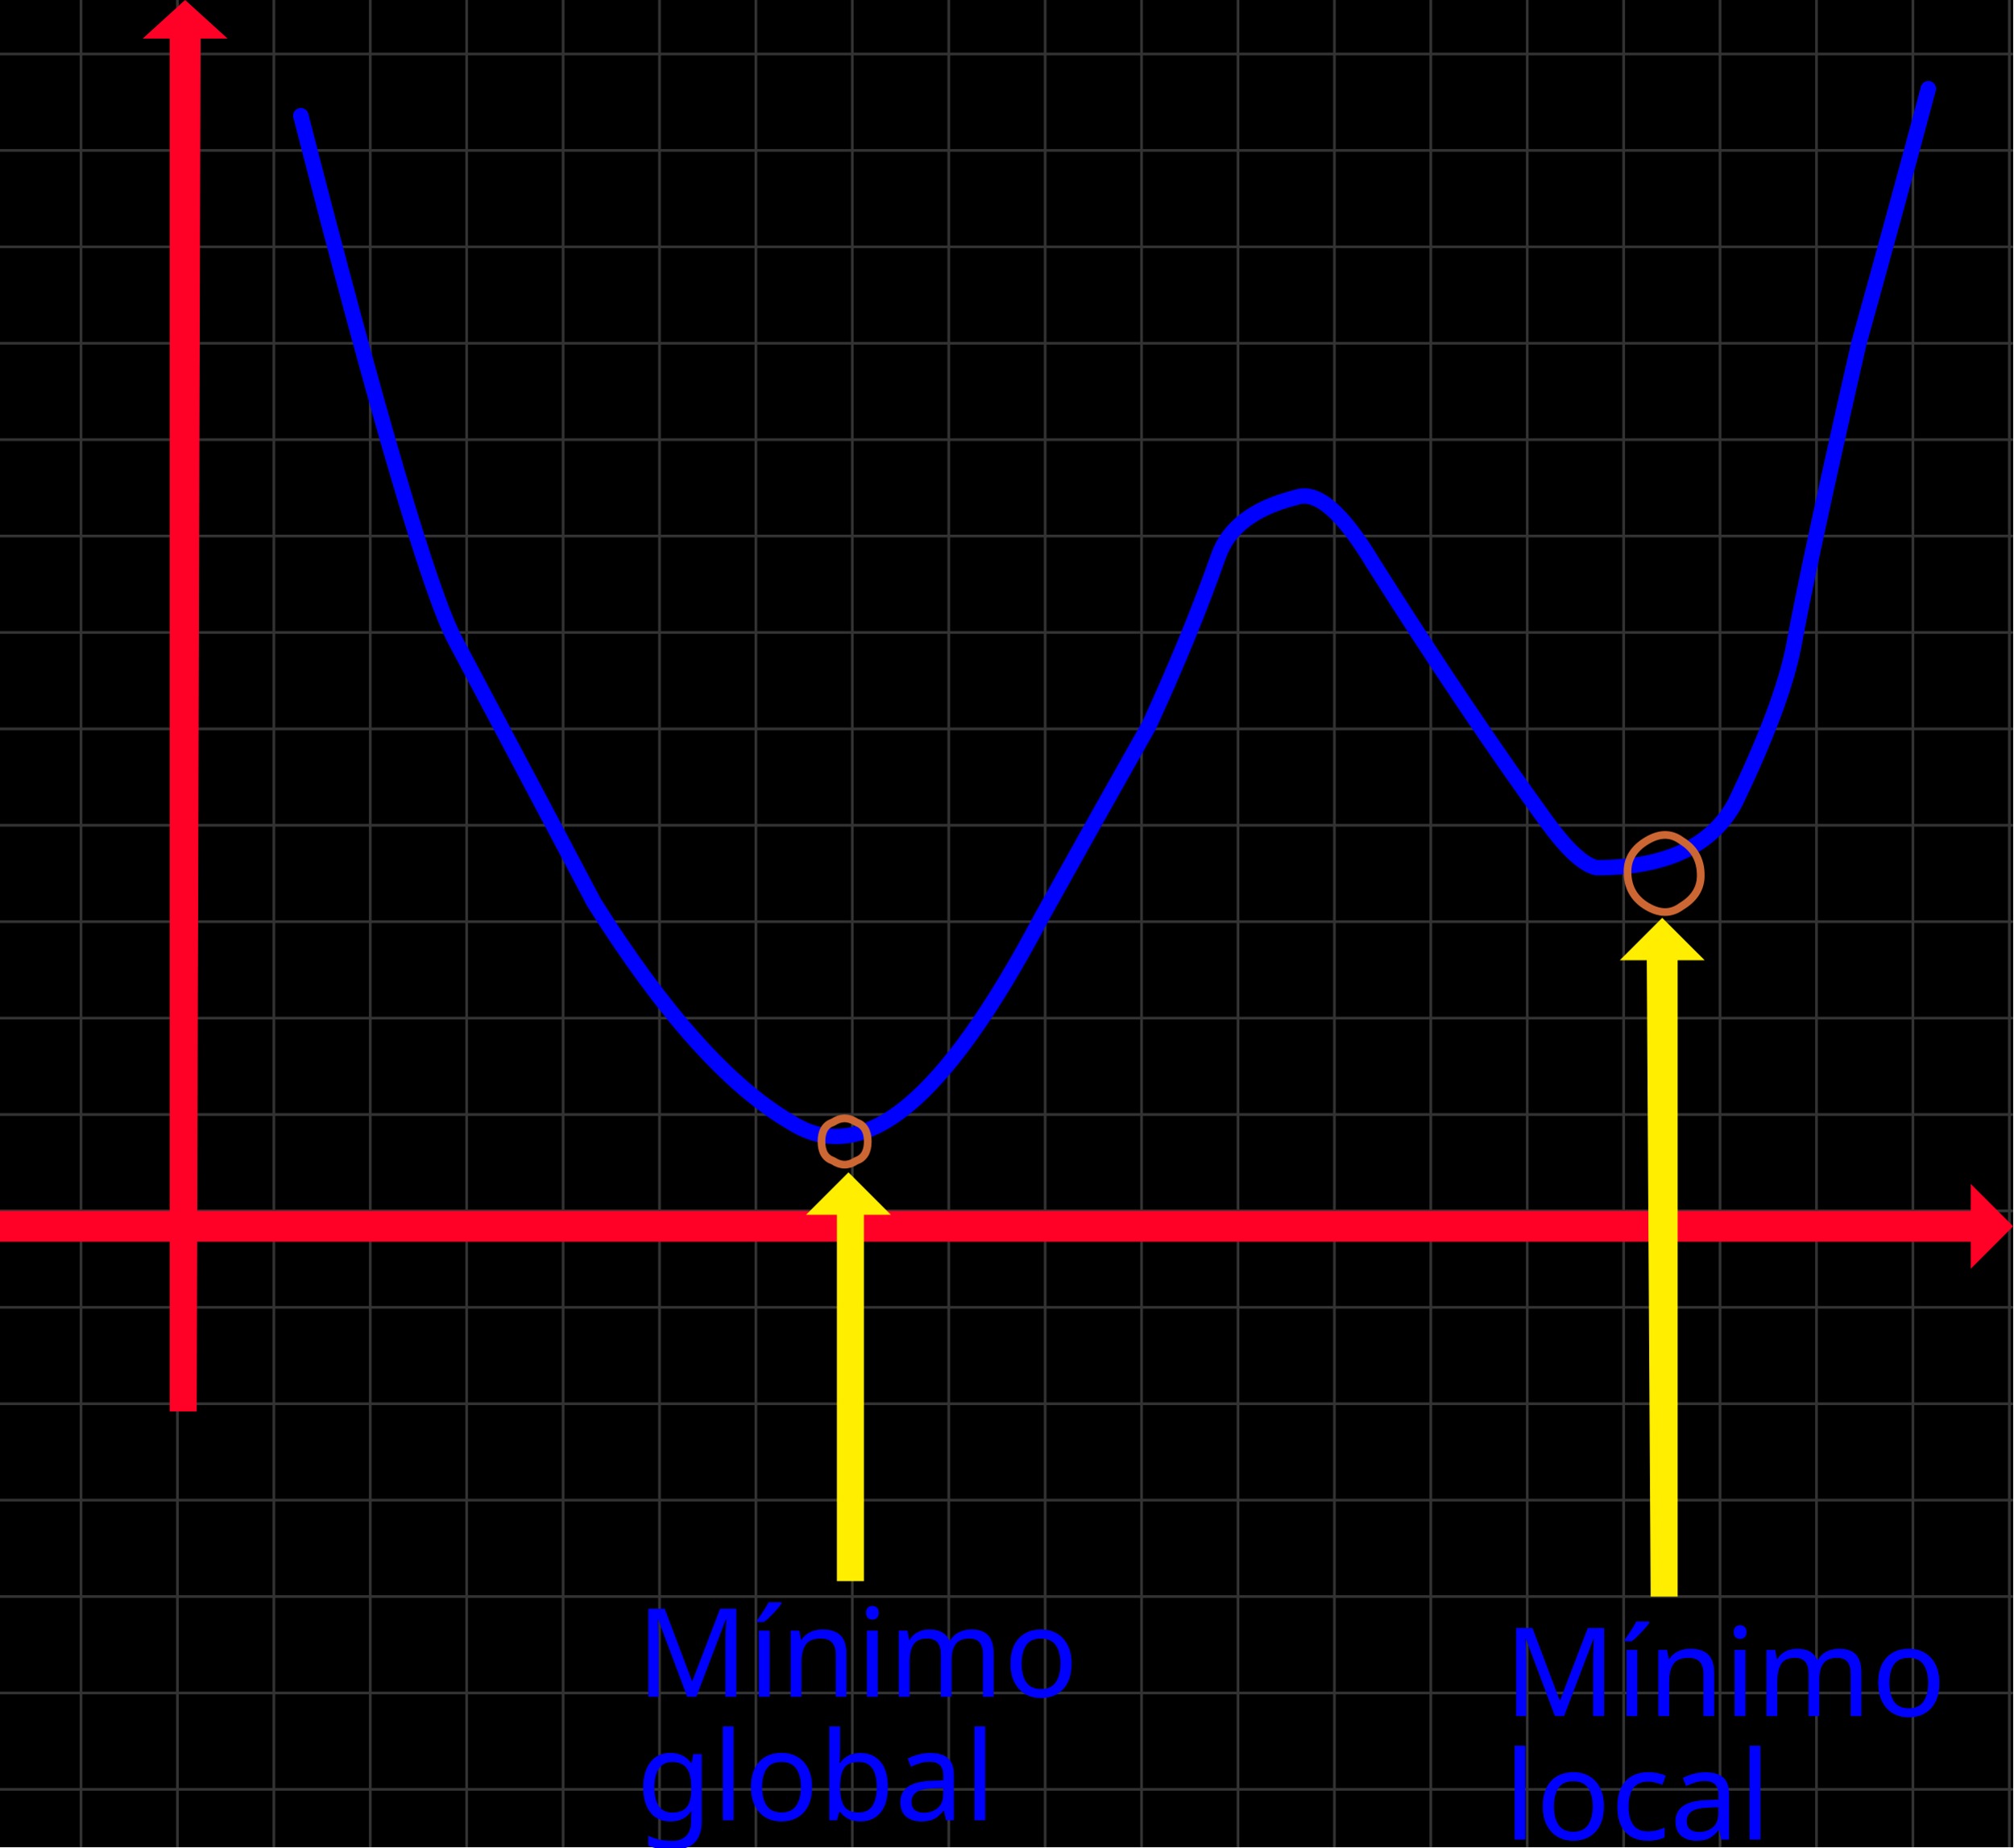
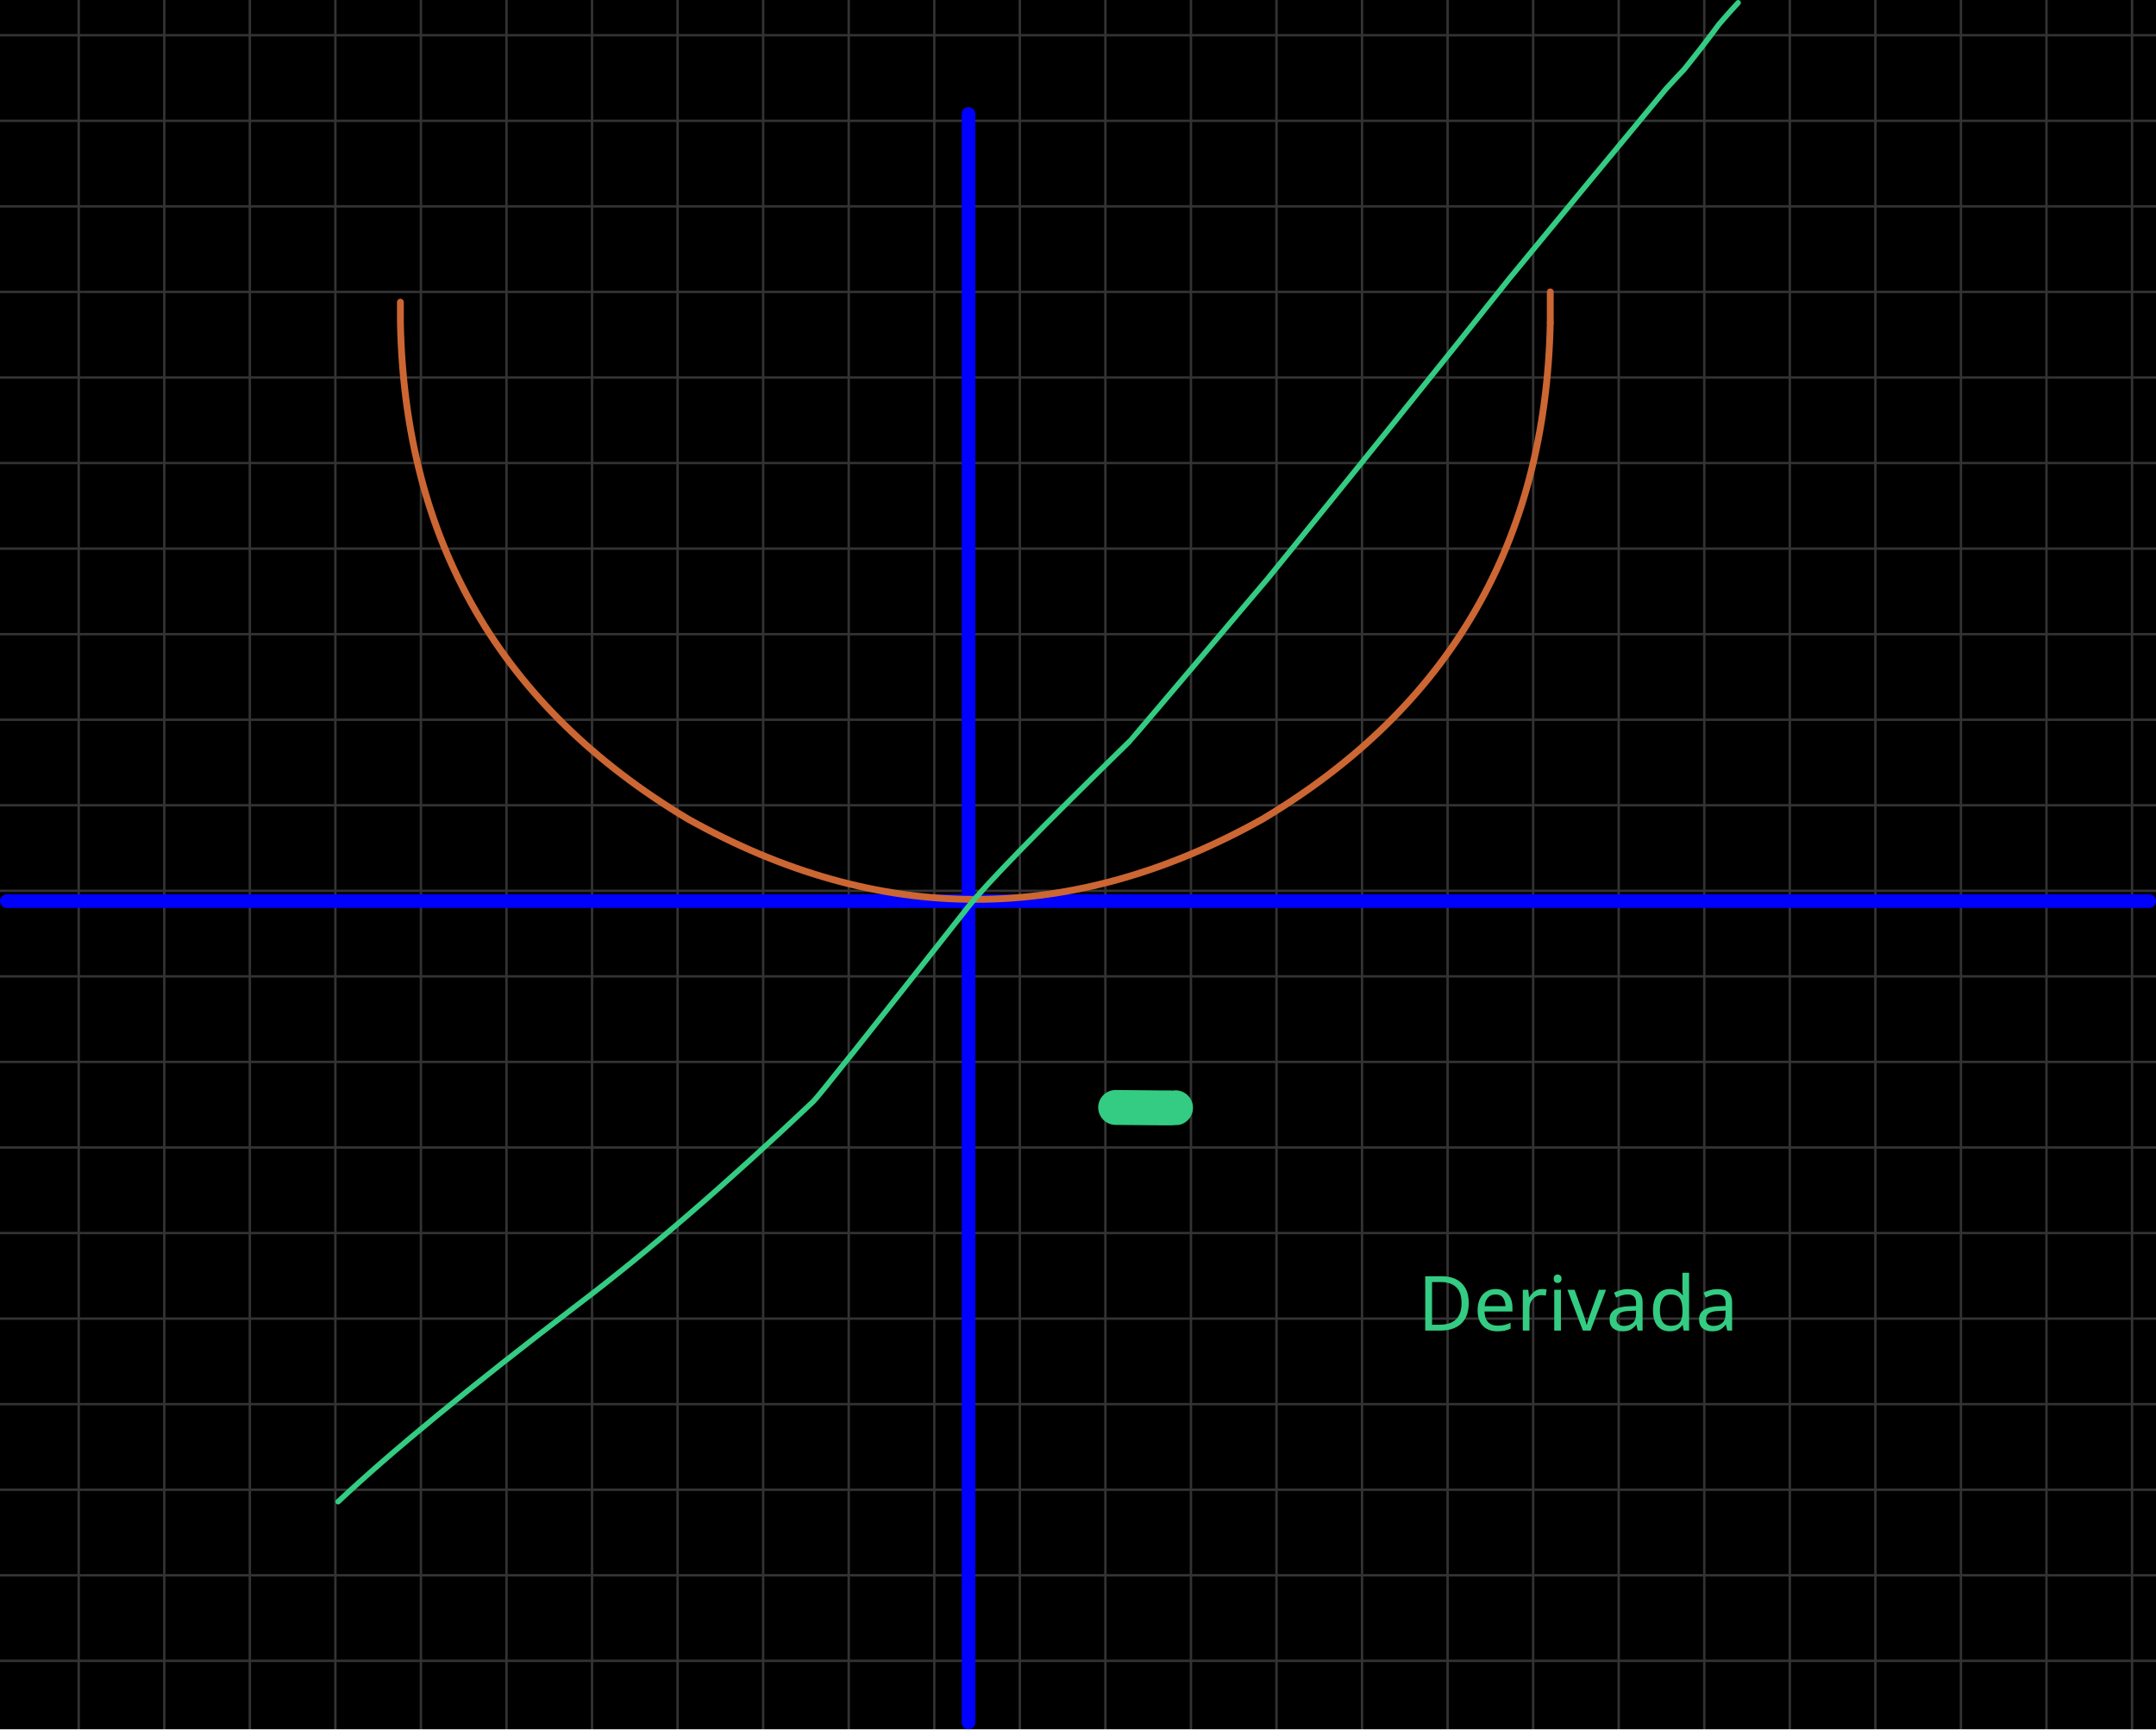
- <svg xmlns="http://www.w3.org/2000/svg" viewBox="-196 -239 522 479" width="522" height="479" version="1.1" baseProfile="full" class="js-draw--autoresize">
+ <svg xmlns="http://www.w3.org/2000/svg" viewBox="-223 -185.3 630 505.3" width="630" height="505.3" version="1.1" baseProfile="full" class="js-draw--autoresize">
  <style id="js-draw-style-sheet">path{stroke-linecap:round;stroke-linejoin:round;}text{white-space:pre;}</style>
  <g class="js-draw-image-background js-draw-image-background-grid js-draw-image-background-grid-25">
-     <path d="M326,240l0-479l-522,0l0,479l522,0" fill="#000000" />
-     <path d="M-196.35,-225l522.7,0m-522.7,25l522.7,0m-522.7,25l522.7,0m-522.7,25l522.7,0m-522.7,25l522.7,0m-522.7,25l522.7,0m-522.7,25l522.7,0m-522.7,25l522.7,0m-522.7,25l522.7,0m-522.7,25l522.7,0m-522.7,25l522.7,0m-522.7,25l522.7,0m-522.7,25l522.7,0m-522.7,25l522.7,0m-522.7,25l522.7,0m-522.7,25l522.7,0m-522.7,25l522.7,0m-522.7,25l522.7,0m-522.7,25l522.7,0m-501.35-464.35l0,479.7m25-479.7l0,479.7m25-479.7l0,479.7m25-479.7l0,479.7m25-479.7l0,479.7m25-479.7l0,479.7m25-479.7l0,479.7m25-479.7l0,479.7m25-479.7l0,479.7m25-479.7l0,479.7m25-479.7l0,479.7m25-479.7l0,479.7m25-479.7l0,479.7m25-479.7l0,479.7m25-479.7l0,479.7m25-479.7l0,479.7m25-479.7l0,479.7m25-479.7l0,479.7m25-479.7l0,479.7m25-479.7l0,479.7m25-479.7l0,479.7" fill="none" stroke="#ffffff33" stroke-width=".7" />
+     <path d="M407,320l0-505.3l-630,0l0,505.3l630,0" fill="#000000" />
+     <path d="M-223.35,-175l630.7,0m-630.7,25l630.7,0m-630.7,25l630.7,0m-630.7,25l630.7,0m-630.7,25l630.7,0m-630.7,25l630.7,0m-630.7,25l630.7,0m-630.7,25l630.7,0m-630.7,25l630.7,0m-630.7,25l630.7,0m-630.7,25l630.7,0m-630.7,25l630.7,0m-630.7,25l630.7,0m-630.7,25l630.7,0m-630.7,25l630.7,0m-630.7,25l630.7,0m-630.7,25l630.7,0m-630.7,25l630.7,0m-630.7,25l630.7,0m-630.7,25l630.7,0m-607.35-485.65l0,506m25-506l0,506m25-506l0,506m25-506l0,506m25-506l0,506m25-506l0,506m25-506l0,506m25-506l0,506m25-506l0,506m25-506l0,506m25-506l0,506m25-506l0,506m25-506l0,506m25-506l0,506m25-506l0,506m25-506l0,506m25-506l0,506m25-506l0,506m25-506l0,506m25-506l0,506m25-506l0,506m25-506l0,506m25-506l0,506m25-506l0,506m25-506l0,506" fill="none" stroke="#ffffff33" stroke-width=".7" />
  </g>
-   <path d="M-152,-229l0,356l7,0l1-356l7,0l-11-10l-11,10l7,0" fill="#ff0026" />
-   <path d="M315,75l-511,0l0,8l511,0l0,7l11-11l-11-11l0,7" fill="#ff0026" />
-   <path d="M-118,-209q30,117 40,136q35,66 36,68q27,43 51,57q14,9 30-4q16-13 35-49q15-27 28-50q11-24 18-44q4-11 20-15q8-3 20,17q24,38 45,67q8,11 13,12q27,0 36-17q12-25 15-40q4-22 17-79q10-36 18-66q0,0 0,0" fill="none" stroke="#0000ff" stroke-width="4" />
-   <path d="M21,76l0,95l7,0l0-95l7,0l-11-11l-11,11l8,0" fill="#ffee00" />
-   <path d="M231,10L232,175L239,175L239,10L246,10L235,-1L224,10L231,10" fill="#ffee00" />
-   <text data-highp-transform="matrix(1,0,0,1,-31,201)" style="transform: matrix(1, 0, 0, 1, -31, 201); font-family: sans-serif; font-size: 32px; fill: rgb(0, 0, 255);">Mínimo<tspan x="0" y="32" style="fill: rgb(0, 0, 255);">global</tspan>
-   </text>
-   <text data-highp-transform="matrix(1,0,0,1,194,206)" style="transform: matrix(1, 0, 0, 1, 194, 206); font-family: sans-serif; font-size: 32px; fill: rgb(0, 0, 255);">Mínimo<tspan x="0" y="32" style="fill: rgb(0, 0, 255);">local</tspan>
-   </text>
-   <path d="M29,57q0-4 -3-5q-3-2 -6,0q-3,1 -3,5q0,4 3,5q3,2 6,0q3-1 3-5" fill="none" stroke="#cc6633" stroke-width="2" />
-   <path d="M245,-12q0-6 -5-9q-4-3 -9,0q-5,3 -5,8q0,6 5,9q5,3 9,0q5-3 5-8" fill="none" stroke="#cc6633" stroke-width="2" />
+   <path d="M-221,78q311,0 566,0q-4,0 -10,0q0,0 46,0q13,0 24,0q-1,0 -3,0" fill="none" stroke="#0000ff" stroke-width="4" />
+   <path d="M60,-152q0,259 0,470" fill="none" stroke="#0000ff" stroke-width="4" />
+   <path d="M-106,-97q0,3 0,6q2,96 84,145q84,47 168,0q82-49 84-145" fill="none" stroke="#cc6633" stroke-width="2" />
+   <path d="M230,-91q0-5 0-9" fill="none" stroke="#cc6633" stroke-width="2" />
+   <path d="M-124.2,253.5q22.9-21.6 70.2-57.7q30.6-23.2 68.7-59.3q1.9-1.8 45.2-56.8q8-10.1 47.2-48.4q.2-.1 40.4-47.6q39.1-48.1 70.7-87.8q25-30.4 45.6-55.2q2.9-3.2 5.3-5.7q5.8-7.2 10.2-13.2q3-3.5 5.6-6.3" fill="none" stroke="#33cc82" stroke-width="1.6" />
+   <path d="M103,138.3q17,.2 17.5,.1" fill="none" stroke="#33cc82" stroke-width="10.2" />
+   <text data-highp-transform="matrix(0.6951003408026384,0,0,0.6951003408026384,191.3,203.5)" style="transform: matrix(0.6951, 0, 0, 0.6951, 191.3, 203.5); font-family: sans-serif; font-size: 32px; fill: rgb(51, 204, 130);">Derivada</text>
</svg>
